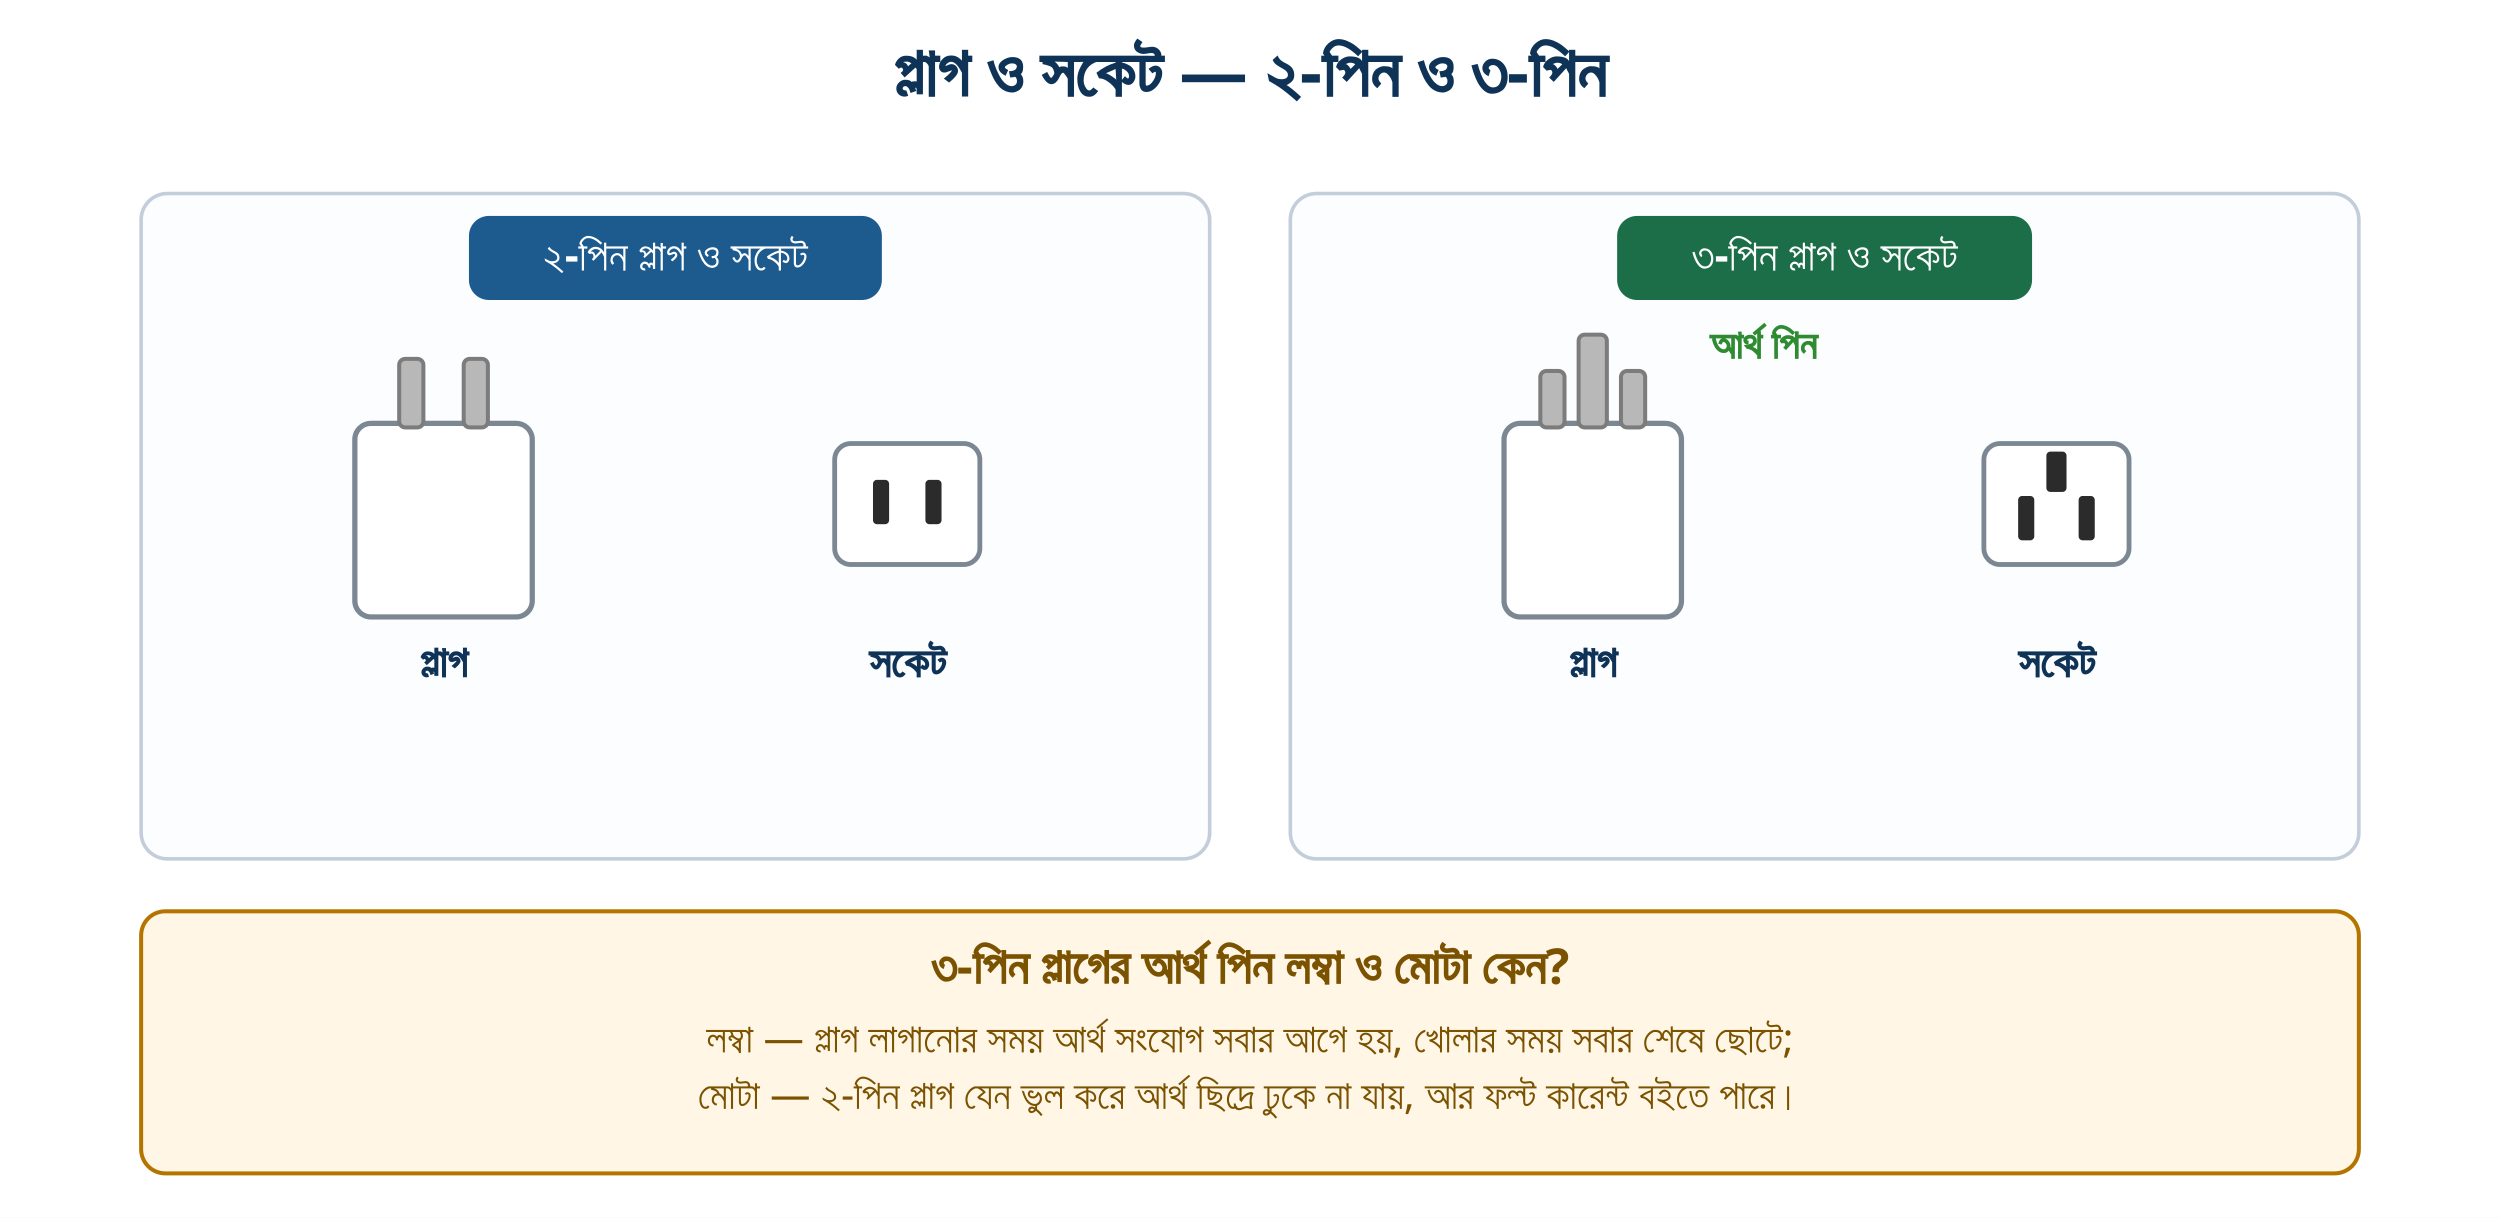
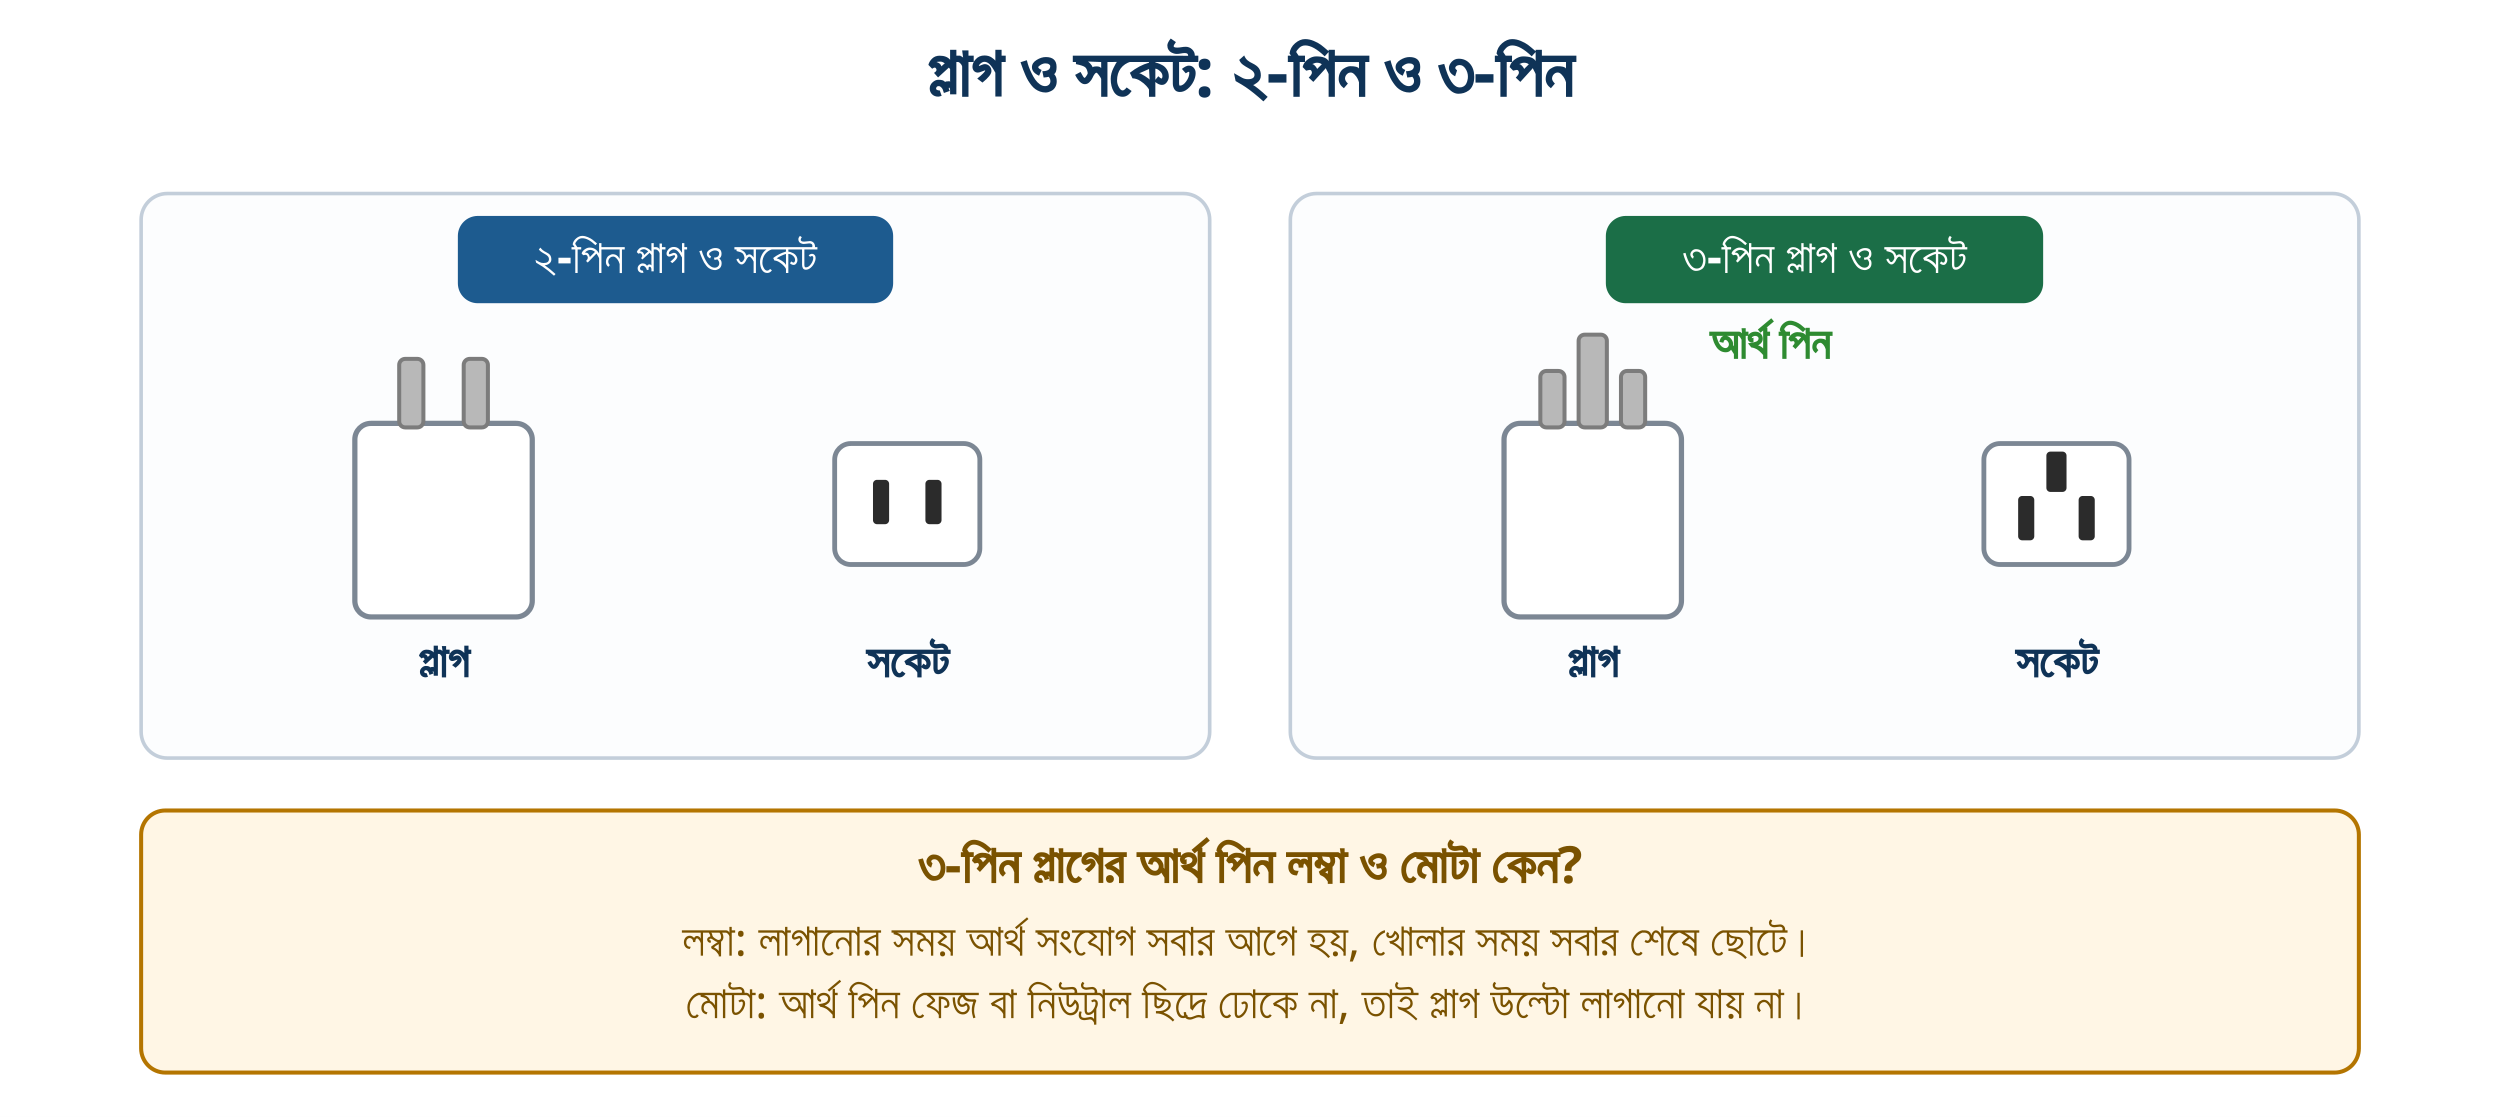
- <svg xmlns="http://www.w3.org/2000/svg" width="1240" height="604" viewBox="0 0 1240 604">
-   <rect width="1240" height="604" fill="#FFFFFF" />
-   <text x="620.0" y="48.0" font-family="Kalpurush" font-size="34" font-weight="700" fill="#0F3357" text-anchor="middle">প্লাগ ও সকেট — ২-পিন ও ৩-পিন</text>
-   <rect x="70.0" y="96.0" width="530.0" height="330.0" rx="13" fill="#FCFDFE" stroke="#C3CEDA" stroke-width="1.8" />
-   <rect x="233.5" y="108.0" width="203.0" height="39.9" rx="9" fill="#1D5B8F" stroke="#1D5B8F" stroke-width="1.8" />
-   <text x="335.0" y="134.2" font-family="Kalpurush" font-size="21.5" font-weight="600" fill="#FFFFFF" text-anchor="middle">২-পিন প্লাগ ও সকেট</text>
+ <svg xmlns="http://www.w3.org/2000/svg" width="1240" height="554" viewBox="0 0 1240 554">
+   <rect width="1240" height="554" fill="#FFFFFF" />
+   <text x="620.0" y="48.0" font-family="Kalpurush" font-size="34" font-weight="700" fill="#0F3357" text-anchor="middle">প্লাগ ও সকেট: ২-পিন ও ৩-পিন</text>
+   <rect x="70.0" y="96.0" width="530.0" height="280.0" rx="13" fill="#FCFDFE" stroke="#C3CEDA" stroke-width="1.8" />
+   <rect x="228.0" y="108.0" width="214.1" height="41.5" rx="9" fill="#1D5B8F" stroke="#1D5B8F" stroke-width="1.8" />
+   <text x="335.0" y="135.4" font-family="Kalpurush" font-size="23" font-weight="600" fill="#FFFFFF" text-anchor="middle">২-পিন প্লাগ ও সকেট</text>
  <rect x="176.0" y="210.0" width="88.0" height="96.0" rx="8" fill="#FFFFFF" stroke="#7C8794" stroke-width="2.6" />
  <rect x="198.0" y="178.0" width="12.0" height="34.0" rx="3" fill="#B8B8B8" stroke="#7C7C7C" stroke-width="2" />
  <rect x="230.0" y="178.0" width="12.0" height="34.0" rx="3" fill="#B8B8B8" stroke="#7C7C7C" stroke-width="2" />
-   <text x="220.0" y="336.0" font-family="Kalpurush" font-size="21.5" font-weight="700" fill="#0F3357" text-anchor="middle">প্লাগ</text>
+   <text x="220.0" y="336.0" font-family="Kalpurush" font-size="23" font-weight="700" fill="#0F3357" text-anchor="middle">প্লাগ</text>
  <rect x="414.0" y="220.0" width="72.0" height="60.0" rx="8" fill="#FFFFFF" stroke="#7C8794" stroke-width="2.4" />
  <rect x="433.0" y="238.0" width="8.0" height="22.0" rx="2" fill="#2B2B2B" stroke="none" stroke-width="0" />
  <rect x="459.0" y="238.0" width="8.0" height="22.0" rx="2" fill="#2B2B2B" stroke="none" stroke-width="0" />
-   <text x="450.0" y="336.0" font-family="Kalpurush" font-size="21.5" font-weight="700" fill="#0F3357" text-anchor="middle">সকেট</text>
-   <rect x="640.0" y="96.0" width="530.0" height="330.0" rx="13" fill="#FCFDFE" stroke="#C3CEDA" stroke-width="1.8" />
-   <rect x="803.0" y="108.0" width="204.0" height="39.9" rx="9" fill="#1B6E47" stroke="#1B6E47" stroke-width="1.8" />
-   <text x="905.0" y="134.2" font-family="Kalpurush" font-size="21.5" font-weight="600" fill="#FFFFFF" text-anchor="middle">৩-পিন প্লাগ ও সকেট</text>
+   <text x="450.0" y="336.0" font-family="Kalpurush" font-size="23" font-weight="700" fill="#0F3357" text-anchor="middle">সকেট</text>
+   <rect x="640.0" y="96.0" width="530.0" height="280.0" rx="13" fill="#FCFDFE" stroke="#C3CEDA" stroke-width="1.8" />
+   <rect x="797.4" y="108.0" width="215.1" height="41.5" rx="9" fill="#1B6E47" stroke="#1B6E47" stroke-width="1.8" />
+   <text x="905.0" y="135.4" font-family="Kalpurush" font-size="23" font-weight="600" fill="#FFFFFF" text-anchor="middle">৩-পিন প্লাগ ও সকেট</text>
  <rect x="746.0" y="210.0" width="88.0" height="96.0" rx="8" fill="#FFFFFF" stroke="#7C8794" stroke-width="2.6" />
  <rect x="764.0" y="184.0" width="12.0" height="28.0" rx="3" fill="#B8B8B8" stroke="#7C7C7C" stroke-width="2" />
  <rect x="804.0" y="184.0" width="12.0" height="28.0" rx="3" fill="#B8B8B8" stroke="#7C7C7C" stroke-width="2" />
  <rect x="783.0" y="166.0" width="14.0" height="46.0" rx="3" fill="#B8B8B8" stroke="#7C7C7C" stroke-width="2" />
-   <text x="848.0" y="178.0" font-family="Kalpurush" font-size="20" font-weight="700" fill="#2E8B31" text-anchor="start">আর্থ পিন</text>
-   <text x="790.0" y="336.0" font-family="Kalpurush" font-size="21.5" font-weight="700" fill="#0F3357" text-anchor="middle">প্লাগ</text>
+   <text x="848.0" y="178.0" font-family="Kalpurush" font-size="22.5" font-weight="700" fill="#2E8B31" text-anchor="start">আর্থ পিন</text>
+   <text x="790.0" y="336.0" font-family="Kalpurush" font-size="23" font-weight="700" fill="#0F3357" text-anchor="middle">প্লাগ</text>
  <rect x="984.0" y="220.0" width="72.0" height="60.0" rx="8" fill="#FFFFFF" stroke="#7C8794" stroke-width="2.4" />
  <rect x="1001.0" y="246.0" width="8.0" height="22.0" rx="2" fill="#2B2B2B" stroke="none" stroke-width="0" />
  <rect x="1031.0" y="246.0" width="8.0" height="22.0" rx="2" fill="#2B2B2B" stroke="none" stroke-width="0" />
  <rect x="1015.0" y="224.0" width="10.0" height="20.0" rx="2" fill="#2B2B2B" stroke="none" stroke-width="0" />
-   <text x="1020.0" y="336.0" font-family="Kalpurush" font-size="21.5" font-weight="700" fill="#0F3357" text-anchor="middle">সকেট</text>
-   <rect x="70.0" y="452.0" width="1100.0" height="130.0" rx="12" fill="#FFF6E5" stroke="#B47500" stroke-width="2" />
-   <text x="620.0" y="488.0" font-family="Kalpurush" font-size="24.5" font-weight="700" fill="#7A5200" text-anchor="middle">৩-পিন প্লাগের আর্থ পিন লম্বা ও মোটা কেন?</text>
-   <text x="620.0" y="522.0" font-family="Kalpurush" font-size="20" font-weight="400" fill="#7A5200" text-anchor="middle">লম্বা — প্লাগ লাগানোর সময় আর্থ সংযোগ সবার আগে হয়, খোলার সময় সবার শেষে ছোটে;</text>
-   <text x="620.0" y="550.0" font-family="Kalpurush" font-size="20" font-weight="400" fill="#7A5200" text-anchor="middle">মোটা — ২-পিন প্লাগ যেন ভুল করে আর্থ ছিদ্রে ঢুকে না যায়, আর ফল্ট কারেন্ট বইতে পারে।</text>
+   <text x="1020.0" y="336.0" font-family="Kalpurush" font-size="23" font-weight="700" fill="#0F3357" text-anchor="middle">সকেট</text>
+   <rect x="70.0" y="402.0" width="1100.0" height="130.0" rx="12" fill="#FFF6E5" stroke="#B47500" stroke-width="2" />
+   <text x="620.0" y="438.0" font-family="Kalpurush" font-size="25.5" font-weight="700" fill="#7A5200" text-anchor="middle">৩-পিন প্লাগের আর্থ পিন লম্বা ও মোটা কেন?</text>
+   <text x="620.0" y="474.0" font-family="Kalpurush" font-size="22.5" font-weight="400" fill="#7A5200" text-anchor="middle">লম্বা: লাগানোর সময় আর্থ সংযোগ সবার আগে হয়, খোলার সময় সবার শেষে ছোটে।</text>
+   <text x="620.0" y="505.0" font-family="Kalpurush" font-size="22.5" font-weight="400" fill="#7A5200" text-anchor="middle">মোটা: আর্থ পিন ফেজ বা নিউট্রাল ছিদ্রে ঢোকে না, তাই প্লাগ উল্টো লাগানো যায় না।</text>
</svg>
